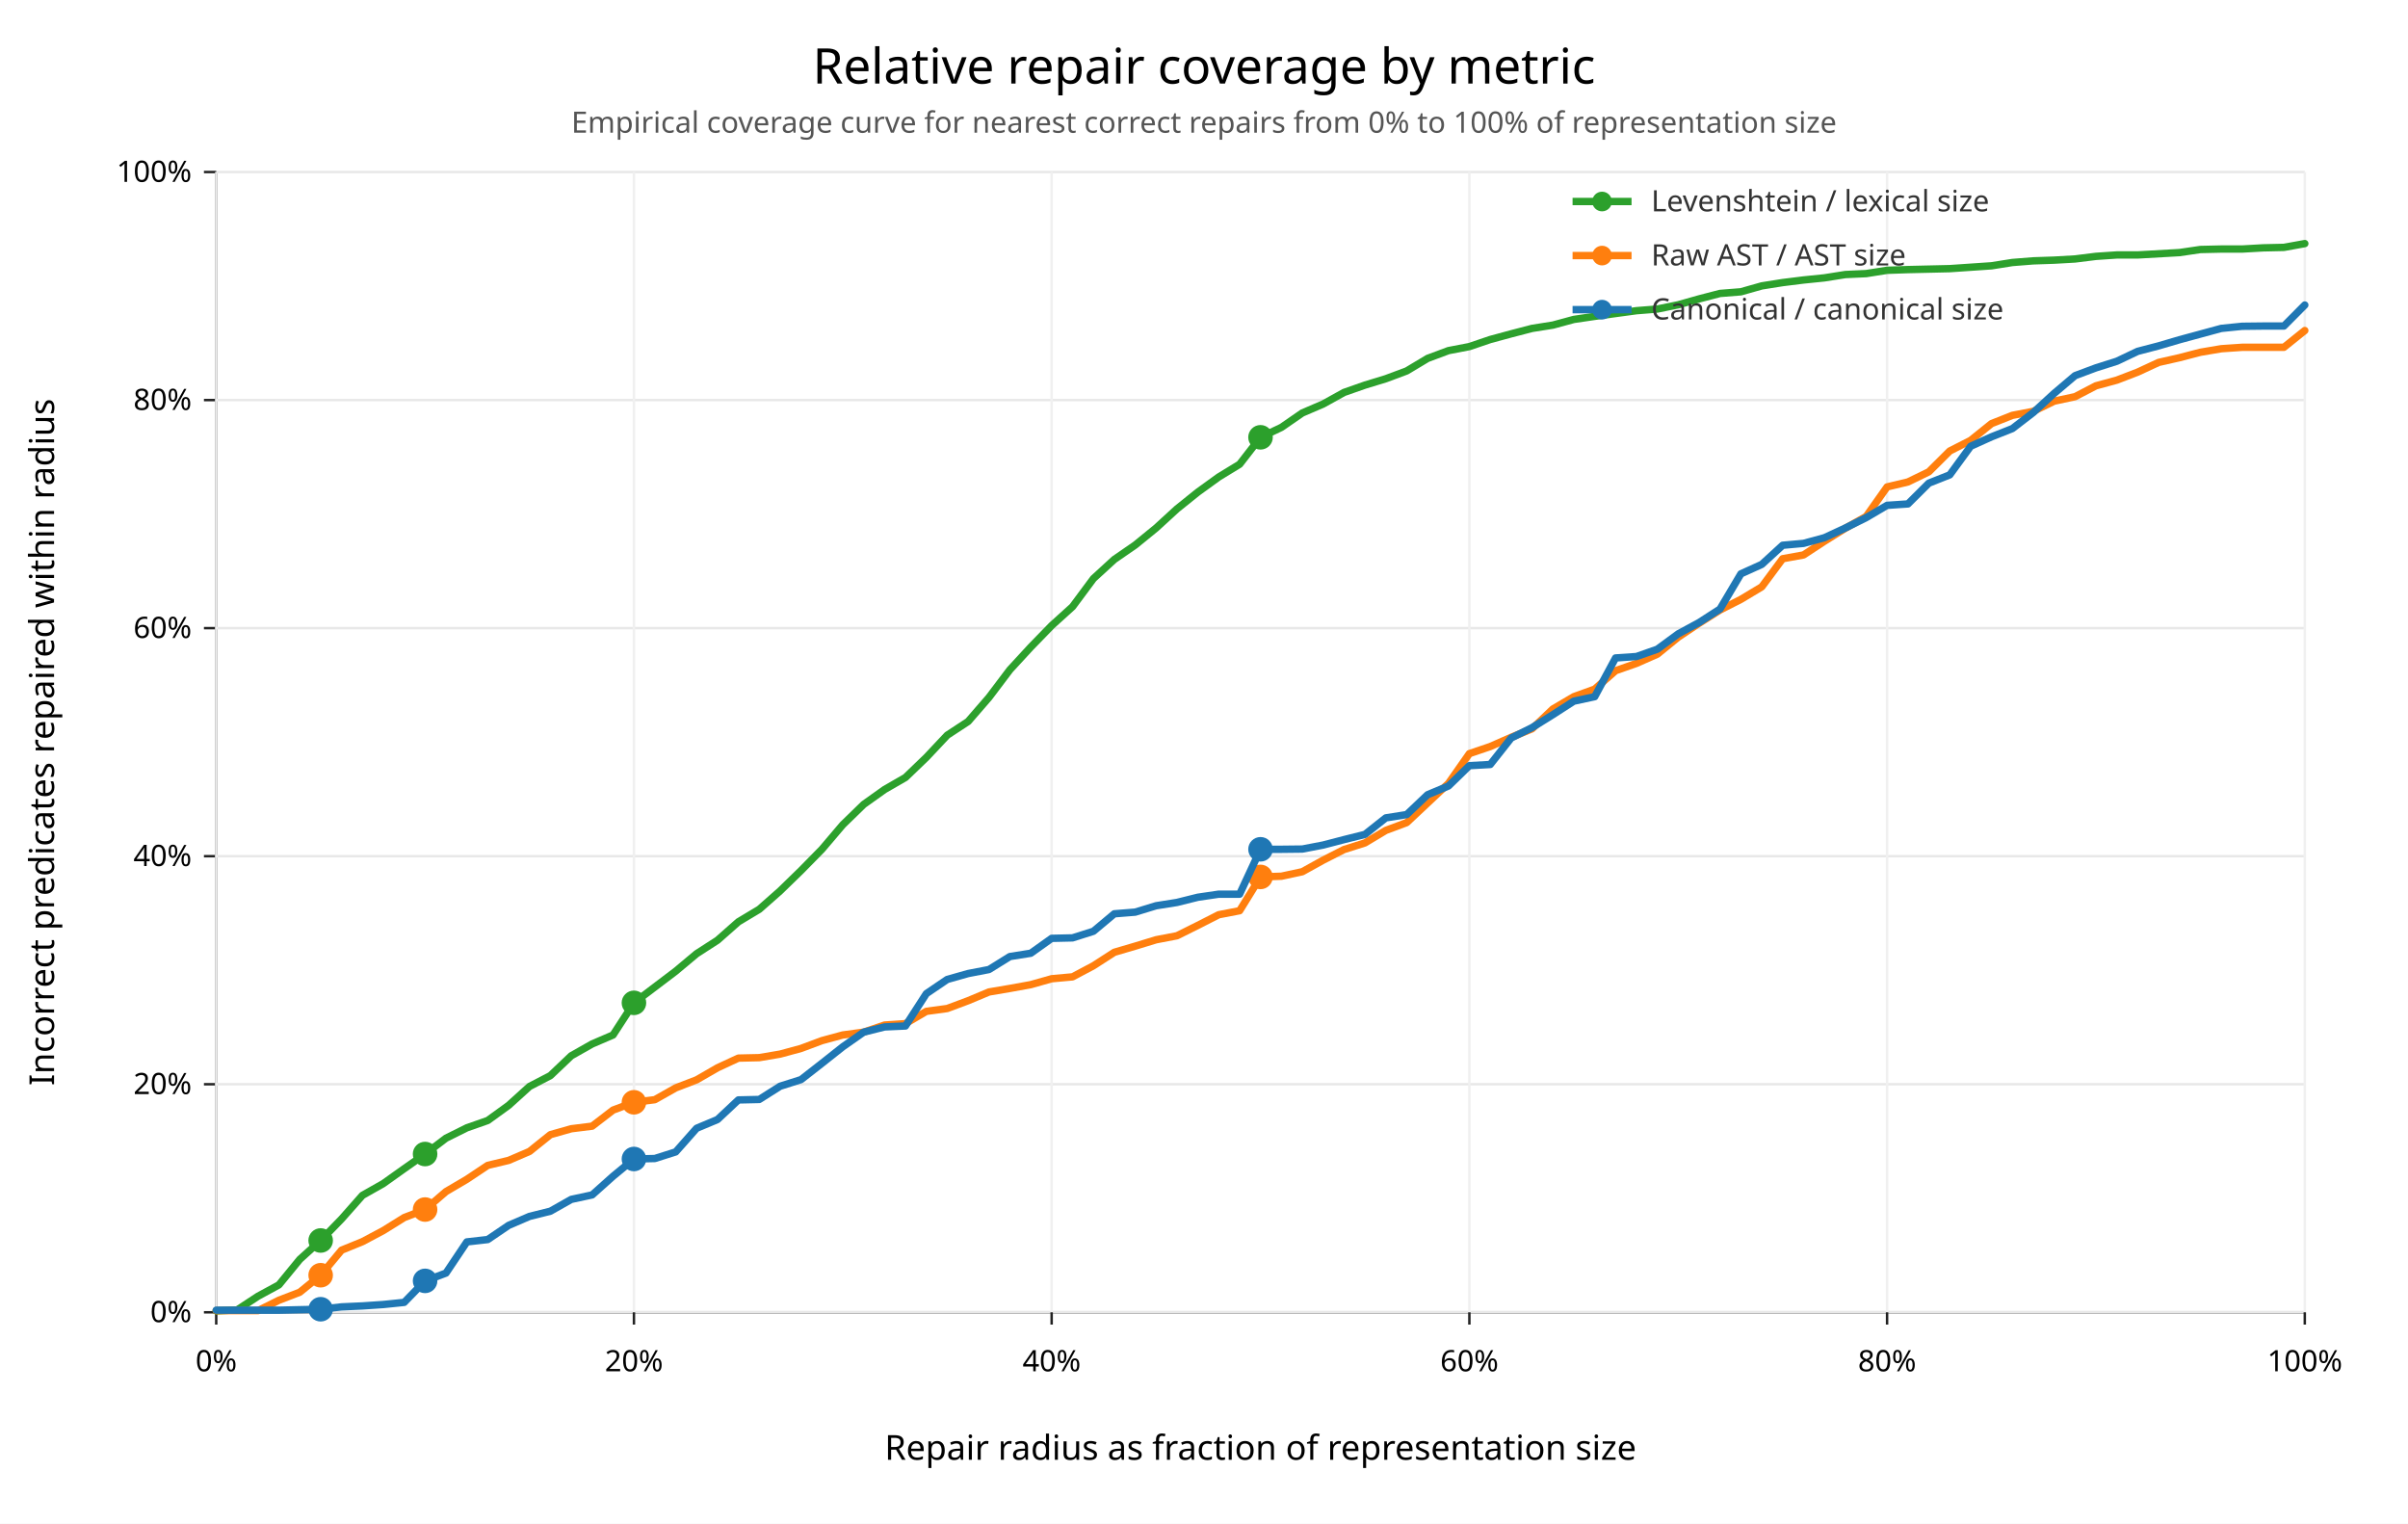
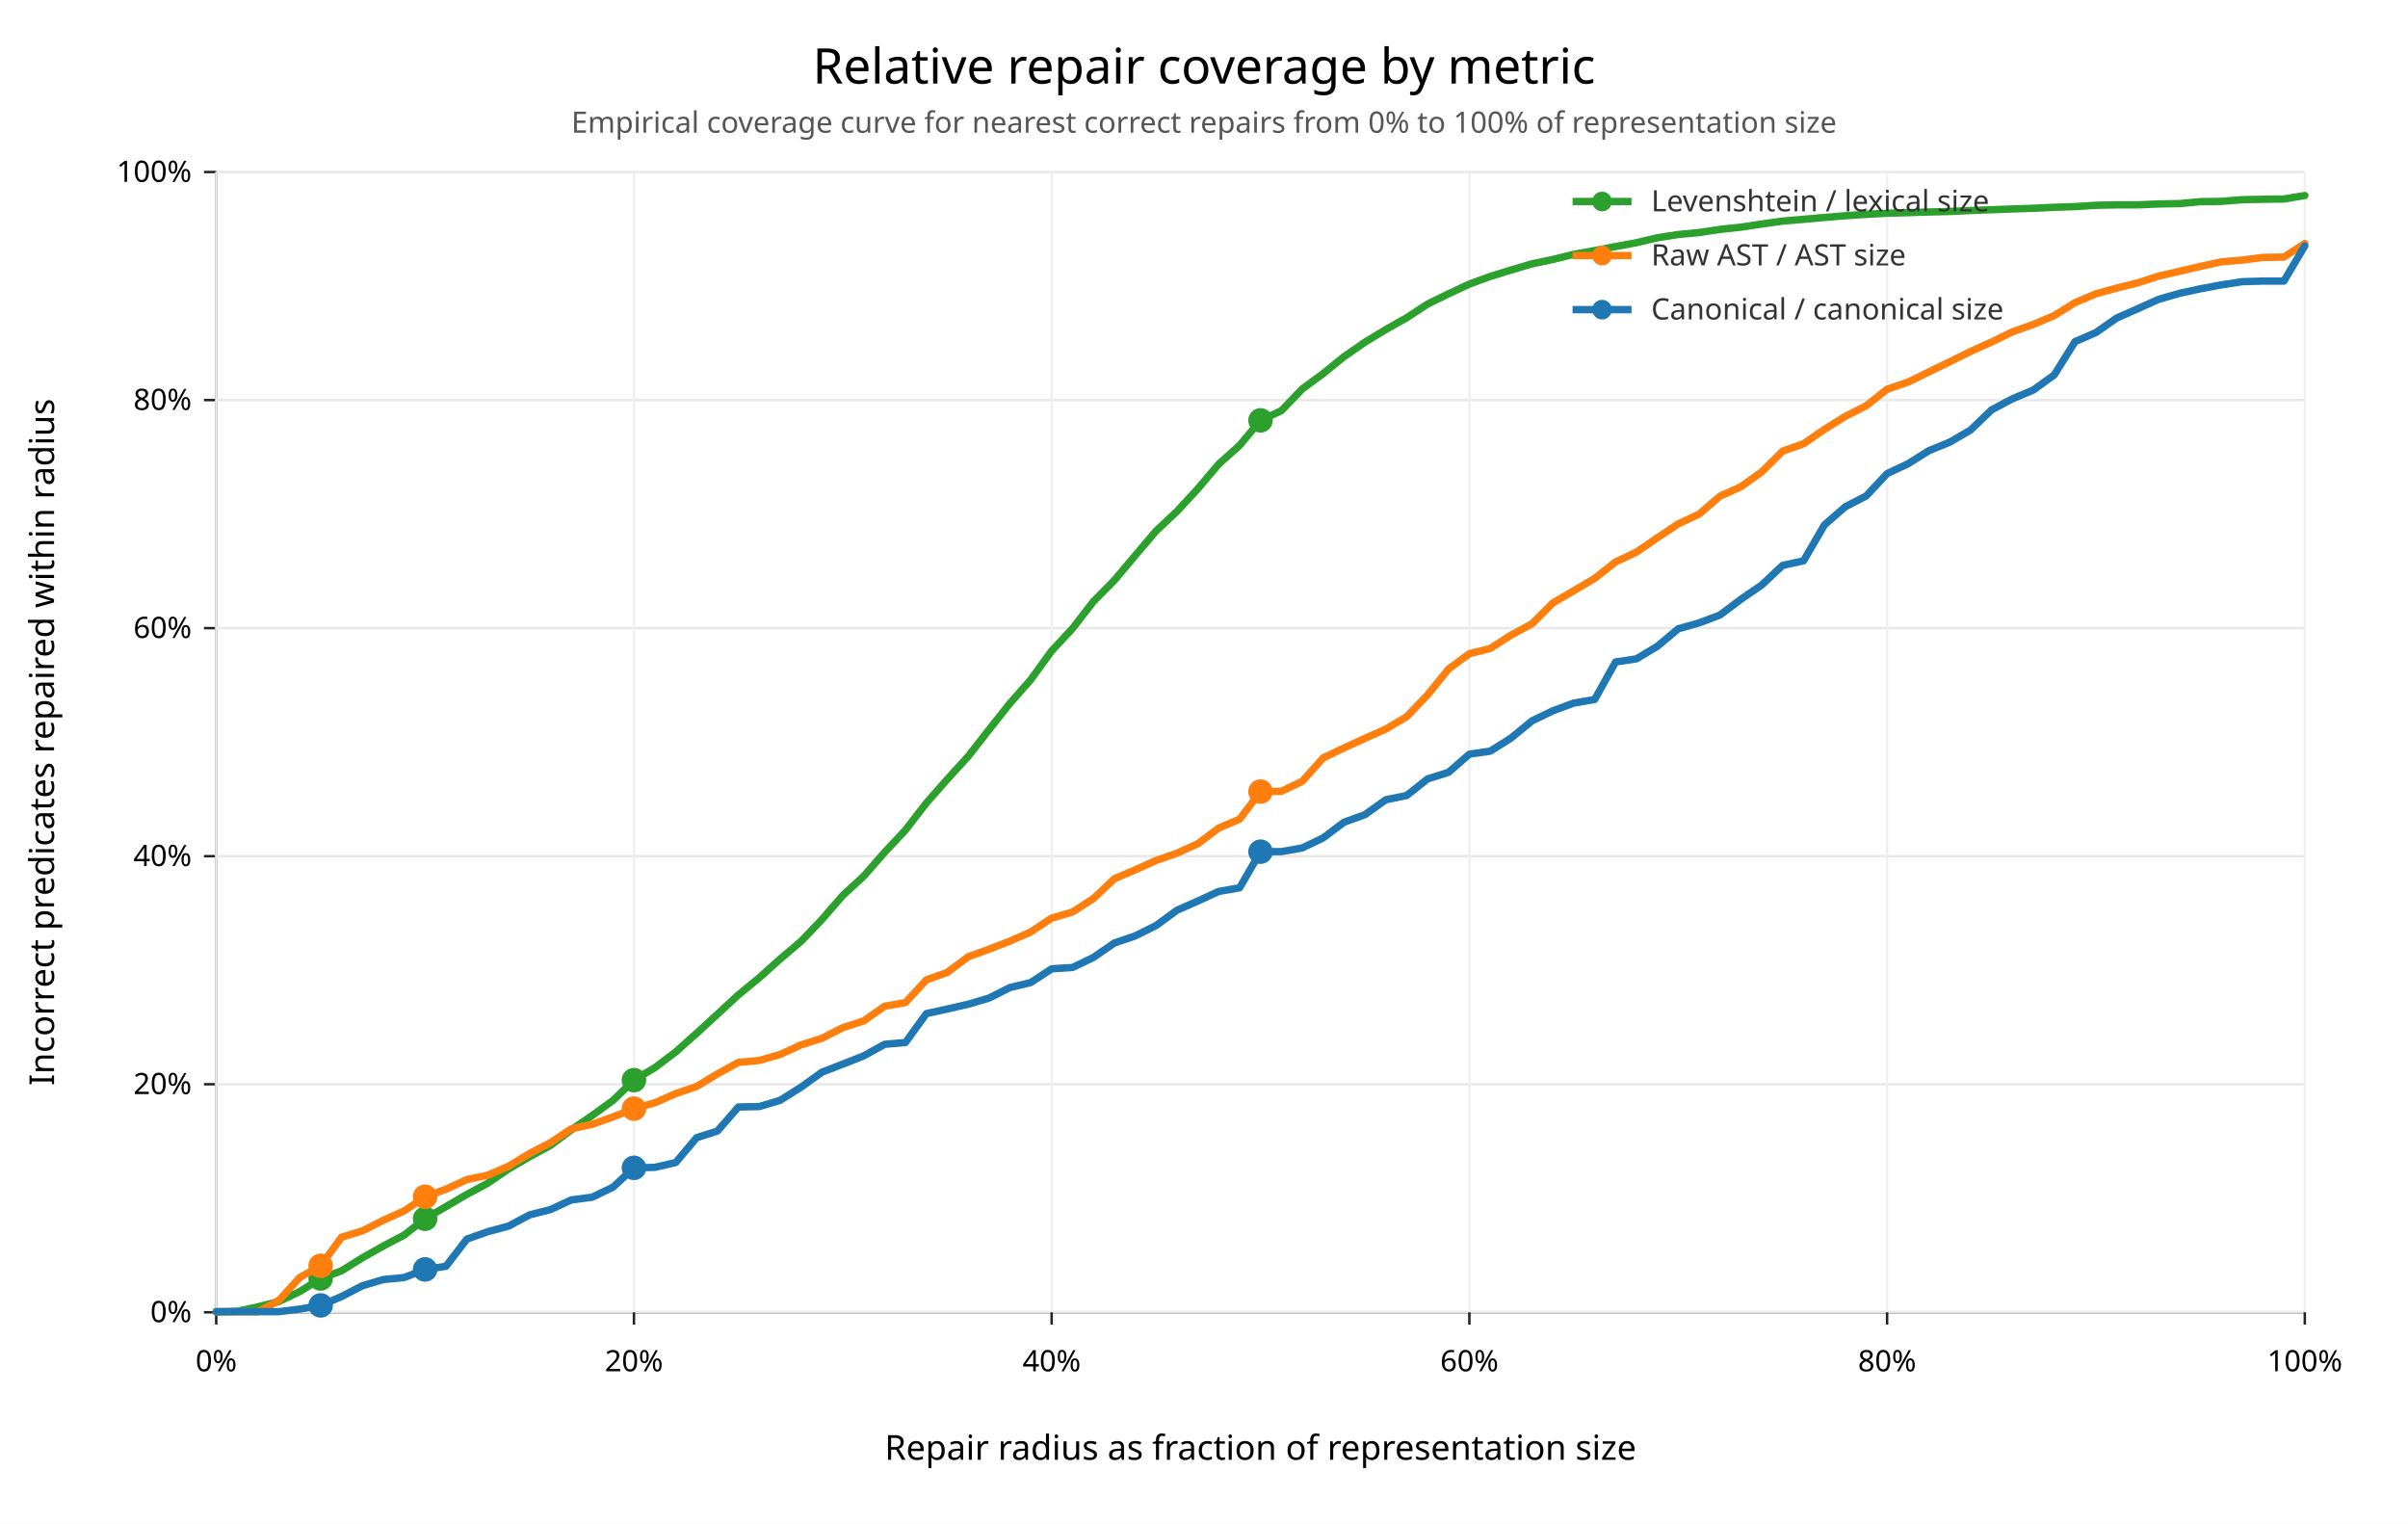
<svg xmlns="http://www.w3.org/2000/svg" width="980" height="620" viewBox="0 0 980 620">
  <rect width="100%" height="100%" fill="white" />
  <text x="490" y="34" text-anchor="middle" font-family="sans-serif" font-size="20">Relative repair coverage by metric</text>
  <text x="490" y="54" text-anchor="middle" font-family="sans-serif" font-size="12" fill="#555">Empirical coverage curve for nearest correct repairs from 0% to 100% of representation size</text>
  <line x1="88" y1="534" x2="938" y2="534" stroke="#222" stroke-width="1" />
  <line x1="88" y1="70" x2="88" y2="534" stroke="#222" stroke-width="1" />
  <line x1="88" y1="534" x2="938" y2="534" stroke="#e8e8e8" />
  <line x1="83" y1="534" x2="88" y2="534" stroke="#222" />
  <text x="78" y="538" text-anchor="end" font-family="sans-serif" font-size="12">0%</text>
  <line x1="88" y1="441.2" x2="938" y2="441.2" stroke="#e8e8e8" />
  <line x1="83" y1="441.2" x2="88" y2="441.2" stroke="#222" />
  <text x="78" y="445.2" text-anchor="end" font-family="sans-serif" font-size="12">20%</text>
  <line x1="88" y1="348.4" x2="938" y2="348.4" stroke="#e8e8e8" />
  <line x1="83" y1="348.4" x2="88" y2="348.4" stroke="#222" />
  <text x="78" y="352.4" text-anchor="end" font-family="sans-serif" font-size="12">40%</text>
  <line x1="88" y1="255.6" x2="938" y2="255.6" stroke="#e8e8e8" />
  <line x1="83" y1="255.6" x2="88" y2="255.6" stroke="#222" />
  <text x="78" y="259.6" text-anchor="end" font-family="sans-serif" font-size="12">60%</text>
  <line x1="88" y1="162.8" x2="938" y2="162.8" stroke="#e8e8e8" />
  <line x1="83" y1="162.8" x2="88" y2="162.8" stroke="#222" />
  <text x="78" y="166.8" text-anchor="end" font-family="sans-serif" font-size="12">80%</text>
  <line x1="88" y1="70" x2="938" y2="70" stroke="#e8e8e8" />
  <line x1="83" y1="70" x2="88" y2="70" stroke="#222" />
  <text x="78" y="74" text-anchor="end" font-family="sans-serif" font-size="12">100%</text>
  <line x1="88" y1="70" x2="88" y2="534" stroke="#f0f0f0" />
  <line x1="88" y1="534" x2="88" y2="539" stroke="#222" />
  <text x="88" y="558" text-anchor="middle" font-family="sans-serif" font-size="12">0%</text>
  <line x1="258" y1="70" x2="258" y2="534" stroke="#f0f0f0" />
  <line x1="258" y1="534" x2="258" y2="539" stroke="#222" />
  <text x="258" y="558" text-anchor="middle" font-family="sans-serif" font-size="12">20%</text>
  <line x1="428" y1="70" x2="428" y2="534" stroke="#f0f0f0" />
  <line x1="428" y1="534" x2="428" y2="539" stroke="#222" />
  <text x="428" y="558" text-anchor="middle" font-family="sans-serif" font-size="12">40%</text>
  <line x1="598" y1="70" x2="598" y2="534" stroke="#f0f0f0" />
  <line x1="598" y1="534" x2="598" y2="539" stroke="#222" />
  <text x="598" y="558" text-anchor="middle" font-family="sans-serif" font-size="12">60%</text>
  <line x1="768" y1="70" x2="768" y2="534" stroke="#f0f0f0" />
  <line x1="768" y1="534" x2="768" y2="539" stroke="#222" />
  <text x="768" y="558" text-anchor="middle" font-family="sans-serif" font-size="12">80%</text>
  <line x1="938" y1="70" x2="938" y2="534" stroke="#f0f0f0" />
  <line x1="938" y1="534" x2="938" y2="539" stroke="#222" />
  <text x="938" y="558" text-anchor="middle" font-family="sans-serif" font-size="12">100%</text>
-   <path d="M 88 533.423 L 96.5 533.039 L 105 527.463 L 113.5 522.849 L 122 512.468 L 130.5 504.778 L 139 496.03 L 147.5 486.418 L 156 481.611 L 164.5 475.555 L 173 469.596 L 181.5 463.155 L 190 458.926 L 198.5 455.946 L 207 449.794 L 215.5 442.104 L 224 437.682 L 232.5 429.607 L 241 424.801 L 249.5 421.148 L 258 408.075 L 266.5 401.635 L 275 395.194 L 283.5 388.081 L 292 382.602 L 300.5 375.104 L 309 370.009 L 317.5 362.511 L 326 354.244 L 334.5 345.593 L 343 335.596 L 351.5 327.329 L 360 321.273 L 368.5 316.371 L 377 308.2 L 385.5 299.164 L 394 293.589 L 402.5 283.784 L 411 272.537 L 419.5 263.309 L 428 254.562 L 436.5 246.872 L 445 235.433 L 453.5 227.647 L 462 221.783 L 470.5 214.862 L 479 207.076 L 487.5 200.251 L 496 194.099 L 504.5 188.908 L 513 177.949 L 521.5 173.912 L 530 168.048 L 538.5 164.396 L 547 159.686 L 555.5 156.706 L 564 154.11 L 572.5 150.938 L 581 145.843 L 589.5 142.671 L 598 141.037 L 606.5 138.153 L 615 135.846 L 623.5 133.635 L 632 132.29 L 640.5 129.983 L 649 128.733 L 657.5 127.579 L 666 126.426 L 674.5 125.753 L 683 124.023 L 691.5 121.62 L 700 119.409 L 708.5 118.736 L 717 116.333 L 725.5 114.987 L 734 113.93 L 742.5 113.064 L 751 111.719 L 759.5 111.334 L 768 109.988 L 776.5 109.7 L 785 109.508 L 793.5 109.316 L 802 108.739 L 810.5 108.162 L 819 106.816 L 827.5 106.143 L 836 105.855 L 844.5 105.374 L 853 104.317 L 861.5 103.74 L 870 103.74 L 878.5 103.26 L 887 102.779 L 895.5 101.529 L 904 101.337 L 912.5 101.337 L 921 100.856 L 929.5 100.664 L 938 99.126" fill="none" stroke="#2ca02c" stroke-width="3" stroke-linecap="round" stroke-linejoin="round" />
-   <circle cx="130.5" cy="504.778" r="5" fill="#2ca02c" />
-   <circle cx="173" cy="469.596" r="5" fill="#2ca02c" />
-   <circle cx="258" cy="408.075" r="5" fill="#2ca02c" />
-   <circle cx="513" cy="177.949" r="5" fill="#2ca02c" />
-   <path d="M 88 533.327 L 96.5 533.327 L 105 533.327 L 113.5 529.098 L 122 525.829 L 130.5 518.908 L 139 508.719 L 147.5 505.258 L 156 500.74 L 164.5 495.453 L 173 492.185 L 181.5 484.88 L 190 479.881 L 198.5 474.21 L 207 472.191 L 215.5 468.538 L 224 461.713 L 232.5 459.31 L 241 458.253 L 249.5 451.716 L 258 448.544 L 266.5 447.487 L 275 442.68 L 283.5 439.412 L 292 434.51 L 300.5 430.568 L 309 430.376 L 317.5 428.934 L 326 426.627 L 334.5 423.455 L 343 421.148 L 351.5 419.995 L 360 417.111 L 368.5 416.534 L 377 411.536 L 385.5 410.382 L 394 407.21 L 402.5 403.653 L 411 402.211 L 419.5 400.673 L 428 398.27 L 436.5 397.501 L 445 392.983 L 453.5 387.504 L 462 385.005 L 470.5 382.409 L 479 380.775 L 487.5 376.546 L 496 372.22 L 504.5 370.586 L 513 356.84 L 521.5 356.551 L 530 354.725 L 538.5 350.015 L 547 345.689 L 555.5 342.998 L 564 337.903 L 572.5 334.731 L 581 326.752 L 589.5 318.774 L 598 306.662 L 606.5 303.778 L 615 300.029 L 623.5 296.569 L 632 288.494 L 640.5 283.496 L 649 280.42 L 657.5 272.922 L 666 269.942 L 674.5 266.193 L 683 259.272 L 691.5 253.601 L 700 248.218 L 708.5 243.892 L 717 238.797 L 725.5 227.358 L 734 225.82 L 742.5 220.245 L 751 214.958 L 759.5 210.152 L 768 198.136 L 776.5 196.117 L 785 191.984 L 793.5 183.525 L 802 179.199 L 810.5 172.374 L 819 169.01 L 827.5 167.376 L 836 163.242 L 844.5 161.416 L 853 156.994 L 861.5 154.687 L 870 151.419 L 878.5 147.478 L 887 145.555 L 895.5 143.344 L 904 141.902 L 912.5 141.325 L 921 141.325 L 929.5 141.325 L 938 134.501" fill="none" stroke="#ff7f0e" stroke-width="3" stroke-linecap="round" stroke-linejoin="round" />
-   <circle cx="130.5" cy="518.908" r="5" fill="#ff7f0e" />
-   <circle cx="173" cy="492.185" r="5" fill="#ff7f0e" />
-   <circle cx="258" cy="448.544" r="5" fill="#ff7f0e" />
-   <circle cx="513" cy="356.84" r="5" fill="#ff7f0e" />
-   <path d="M 88 533.135 L 96.5 533.135 L 105 533.135 L 113.5 533.135 L 122 532.943 L 130.5 532.75 L 139 531.789 L 147.5 531.405 L 156 530.828 L 164.5 529.963 L 173 521.215 L 181.5 518.043 L 190 505.354 L 198.5 504.393 L 207 498.626 L 215.5 494.973 L 224 492.858 L 232.5 488.052 L 241 486.225 L 249.5 478.631 L 258 471.614 L 266.5 471.422 L 275 468.73 L 283.5 459.118 L 292 455.561 L 300.5 447.583 L 309 447.391 L 317.5 442.007 L 326 439.316 L 334.5 432.683 L 343 425.954 L 351.5 419.995 L 360 417.88 L 368.5 417.495 L 377 404.326 L 385.5 398.559 L 394 396.155 L 402.5 394.521 L 411 389.234 L 419.5 387.889 L 428 381.833 L 436.5 381.64 L 445 378.949 L 453.5 371.836 L 462 371.163 L 470.5 368.567 L 479 367.221 L 487.5 365.107 L 496 363.857 L 504.5 363.857 L 513 345.593 L 521.5 345.593 L 530 345.497 L 538.5 343.863 L 547 341.652 L 555.5 339.537 L 564 332.808 L 572.5 331.463 L 581 323.388 L 589.5 319.831 L 598 311.565 L 606.5 311.084 L 615 300.318 L 623.5 296.088 L 632 290.801 L 640.5 285.322 L 649 283.496 L 657.5 267.731 L 666 267.154 L 674.5 264.174 L 683 257.926 L 691.5 253.312 L 700 247.833 L 708.5 233.51 L 717 229.665 L 725.5 221.879 L 734 221.11 L 742.5 218.803 L 751 214.862 L 759.5 210.632 L 768 205.634 L 776.5 205.057 L 785 196.598 L 793.5 193.233 L 802 181.602 L 810.5 177.757 L 819 174.393 L 827.5 167.856 L 836 160.07 L 844.5 152.861 L 853 149.688 L 861.5 146.997 L 870 142.96 L 878.5 140.749 L 887 138.249 L 895.5 135.942 L 904 133.635 L 912.5 132.77 L 921 132.674 L 929.5 132.674 L 938 124.119" fill="none" stroke="#1f77b4" stroke-width="3" stroke-linecap="round" stroke-linejoin="round" />
-   <circle cx="130.5" cy="532.75" r="5" fill="#1f77b4" />
-   <circle cx="173" cy="521.215" r="5" fill="#1f77b4" />
-   <circle cx="258" cy="471.614" r="5" fill="#1f77b4" />
-   <circle cx="513" cy="345.593" r="5" fill="#1f77b4" />
+   <path d="M 88 533.83 L 96.5 533.603 L 105 531.759 L 113.5 529.603 L 122 525.574 L 130.5 520.241 L 139 517.121 L 147.5 511.816 L 156 507.021 L 164.5 502.567 L 173 495.929 L 181.5 490.993 L 190 486.028 L 198.5 481.461 L 207 475.674 L 215.5 470.709 L 224 466.113 L 232.5 459.759 L 241 453.915 L 249.5 447.759 L 258 439.532 L 266.5 434.454 L 275 428.043 L 283.5 420.468 L 292 412.695 L 300.5 404.837 L 309 397.858 L 317.5 390.255 L 326 383.05 L 334.5 374.17 L 343 364.355 L 351.5 356.553 L 360 346.823 L 368.5 337.773 L 377 326.766 L 385.5 317.121 L 394 307.816 L 402.5 296.922 L 411 286.227 L 419.5 276.553 L 428 264.865 L 436.5 255.73 L 445 244.752 L 453.5 236.156 L 462 226.057 L 470.5 216.071 L 479 208.071 L 487.5 198.879 L 496 188.837 L 504.5 181.234 L 513 171.05 L 521.5 167.106 L 530 158.255 L 538.5 152.014 L 547 145.121 L 555.5 139.248 L 564 134.085 L 572.5 129.291 L 581 123.73 L 589.5 119.56 L 598 115.589 L 606.5 112.496 L 615 109.858 L 623.5 107.362 L 632 105.574 L 640.5 103.475 L 649 101.972 L 657.5 100.326 L 666 98.766 L 674.5 96.752 L 683 95.418 L 691.5 94.624 L 700 93.348 L 708.5 92.44 L 717 91.163 L 725.5 89.972 L 734 89.234 L 742.5 88.496 L 751 87.787 L 759.5 87.22 L 768 86.766 L 776.5 86.539 L 785 86.255 L 793.5 86.057 L 802 85.66 L 810.5 85.348 L 819 85.035 L 827.5 84.752 L 836 84.355 L 844.5 84.071 L 853 83.532 L 861.5 83.362 L 870 83.362 L 878.5 82.993 L 887 82.851 L 895.5 82.057 L 904 81.943 L 912.5 81.262 L 921 81.092 L 929.5 80.979 L 938 79.56" fill="none" stroke="#2ca02c" stroke-width="3" stroke-linecap="round" stroke-linejoin="round" />
+   <circle cx="130.5" cy="520.241" r="5" fill="#2ca02c" />
+   <circle cx="173" cy="495.929" r="5" fill="#2ca02c" />
+   <circle cx="258" cy="439.532" r="5" fill="#2ca02c" />
+   <circle cx="513" cy="171.05" r="5" fill="#2ca02c" />
+   <path d="M 88 533.801 L 96.5 533.801 L 105 533.773 L 113.5 529.177 L 122 519.816 L 130.5 515.078 L 139 503.447 L 147.5 500.865 L 156 496.553 L 164.5 492.752 L 173 486.993 L 181.5 483.929 L 190 479.986 L 198.5 478.227 L 207 474.539 L 215.5 469.376 L 224 464.979 L 232.5 459.333 L 241 457.489 L 249.5 454.482 L 258 451.135 L 266.5 448.752 L 275 445.007 L 283.5 442.113 L 292 436.979 L 300.5 432.326 L 309 431.504 L 317.5 429.092 L 326 425.177 L 334.5 422.511 L 343 418.17 L 351.5 415.418 L 360 409.461 L 368.5 407.957 L 377 398.738 L 385.5 395.702 L 394 389.348 L 402.5 386.255 L 411 382.965 L 419.5 379.22 L 428 373.603 L 436.5 371.106 L 445 365.631 L 453.5 357.603 L 462 353.972 L 470.5 350.142 L 479 347.163 L 487.5 343.333 L 496 336.95 L 504.5 333.319 L 513 322.113 L 521.5 322 L 530 317.915 L 538.5 308.411 L 547 304.326 L 555.5 300.468 L 564 296.667 L 572.5 291.617 L 581 282.766 L 589.5 272.241 L 598 266 L 606.5 263.872 L 615 258.426 L 623.5 253.83 L 632 245.348 L 640.5 240.383 L 649 235.362 L 657.5 228.667 L 666 224.667 L 674.5 218.823 L 683 213.177 L 691.5 209.206 L 700 201.887 L 708.5 198.085 L 717 192.014 L 725.5 183.56 L 734 180.582 L 742.5 174.709 L 751 169.433 L 759.5 165.121 L 768 158.397 L 776.5 155.504 L 785 151.333 L 793.5 147.22 L 802 142.993 L 810.5 139.191 L 819 135.05 L 827.5 132.014 L 836 128.44 L 844.5 123.135 L 853 119.56 L 861.5 117.206 L 870 115.106 L 878.5 112.355 L 887 110.397 L 895.5 108.411 L 904 106.567 L 912.5 105.83 L 921 104.752 L 929.5 104.61 L 938 99.078" fill="none" stroke="#ff7f0e" stroke-width="3" stroke-linecap="round" stroke-linejoin="round" />
+   <circle cx="130.5" cy="515.078" r="5" fill="#ff7f0e" />
+   <circle cx="173" cy="486.993" r="5" fill="#ff7f0e" />
+   <circle cx="258" cy="451.135" r="5" fill="#ff7f0e" />
+   <circle cx="513" cy="322.113" r="5" fill="#ff7f0e" />
+   <path d="M 88 533.745 L 96.5 533.745 L 105 533.745 L 113.5 533.745 L 122 532.695 L 130.5 531.191 L 139 527.589 L 147.5 523.191 L 156 520.667 L 164.5 519.844 L 173 516.553 L 181.5 515.277 L 190 504.213 L 198.5 501.206 L 207 498.908 L 215.5 494.369 L 224 492.213 L 232.5 488.27 L 241 487.163 L 249.5 483.05 L 258 475.22 L 266.5 475.021 L 275 473.064 L 283.5 462.965 L 292 460.213 L 300.5 450.454 L 309 450.284 L 317.5 447.73 L 326 442.397 L 334.5 436.298 L 343 433.007 L 351.5 429.66 L 360 424.95 L 368.5 424.213 L 377 412.468 L 385.5 410.596 L 394 408.638 L 402.5 406.142 L 411 401.858 L 419.5 399.816 L 428 394.227 L 436.5 393.688 L 445 389.603 L 453.5 383.73 L 462 380.837 L 470.5 376.61 L 479 370.397 L 487.5 366.652 L 496 362.738 L 504.5 361.262 L 513 346.567 L 521.5 346.539 L 530 345.035 L 538.5 340.95 L 547 334.567 L 555.5 331.504 L 564 325.433 L 572.5 323.702 L 581 316.95 L 589.5 314.284 L 598 306.879 L 606.5 305.66 L 615 300.298 L 623.5 293.319 L 632 289.234 L 640.5 286.085 L 649 284.638 L 657.5 269.376 L 666 268.099 L 674.5 262.993 L 683 255.872 L 691.5 253.461 L 700 250.255 L 708.5 243.872 L 717 238.028 L 725.5 230.057 L 734 228.213 L 742.5 213.603 L 751 206.199 L 759.5 201.83 L 768 192.723 L 776.5 188.723 L 785 183.39 L 793.5 179.929 L 802 174.965 L 810.5 166.794 L 819 162.284 L 827.5 158.709 L 836 152.582 L 844.5 139.021 L 853 135.305 L 861.5 129.376 L 870 125.631 L 878.5 121.801 L 887 119.362 L 895.5 117.518 L 904 115.929 L 912.5 114.624 L 921 114.369 L 929.5 114.369 L 938 100.043" fill="none" stroke="#1f77b4" stroke-width="3" stroke-linecap="round" stroke-linejoin="round" />
+   <circle cx="130.5" cy="531.191" r="5" fill="#1f77b4" />
+   <circle cx="173" cy="516.553" r="5" fill="#1f77b4" />
+   <circle cx="258" cy="475.22" r="5" fill="#1f77b4" />
+   <circle cx="513" cy="346.567" r="5" fill="#1f77b4" />
  <line x1="640" y1="82" x2="664" y2="82" stroke="#2ca02c" stroke-width="3" />
  <circle cx="652" cy="82" r="4" fill="#2ca02c" />
  <text x="672" y="86" font-family="sans-serif" font-size="12" fill="#333">Levenshtein / lexical size</text>
  <line x1="640" y1="104" x2="664" y2="104" stroke="#ff7f0e" stroke-width="3" />
  <circle cx="652" cy="104" r="4" fill="#ff7f0e" />
  <text x="672" y="108" font-family="sans-serif" font-size="12" fill="#333">Raw AST / AST size</text>
  <line x1="640" y1="126" x2="664" y2="126" stroke="#1f77b4" stroke-width="3" />
  <circle cx="652" cy="126" r="4" fill="#1f77b4" />
  <text x="672" y="130" font-family="sans-serif" font-size="12" fill="#333">Canonical / canonical size</text>
  <text x="513" y="594" text-anchor="middle" font-family="sans-serif" font-size="14">Repair radius as fraction of representation size</text>
  <text x="22" y="302" transform="rotate(-90 22 302)" text-anchor="middle" font-family="sans-serif" font-size="14">Incorrect predicates repaired within radius</text>
</svg>
